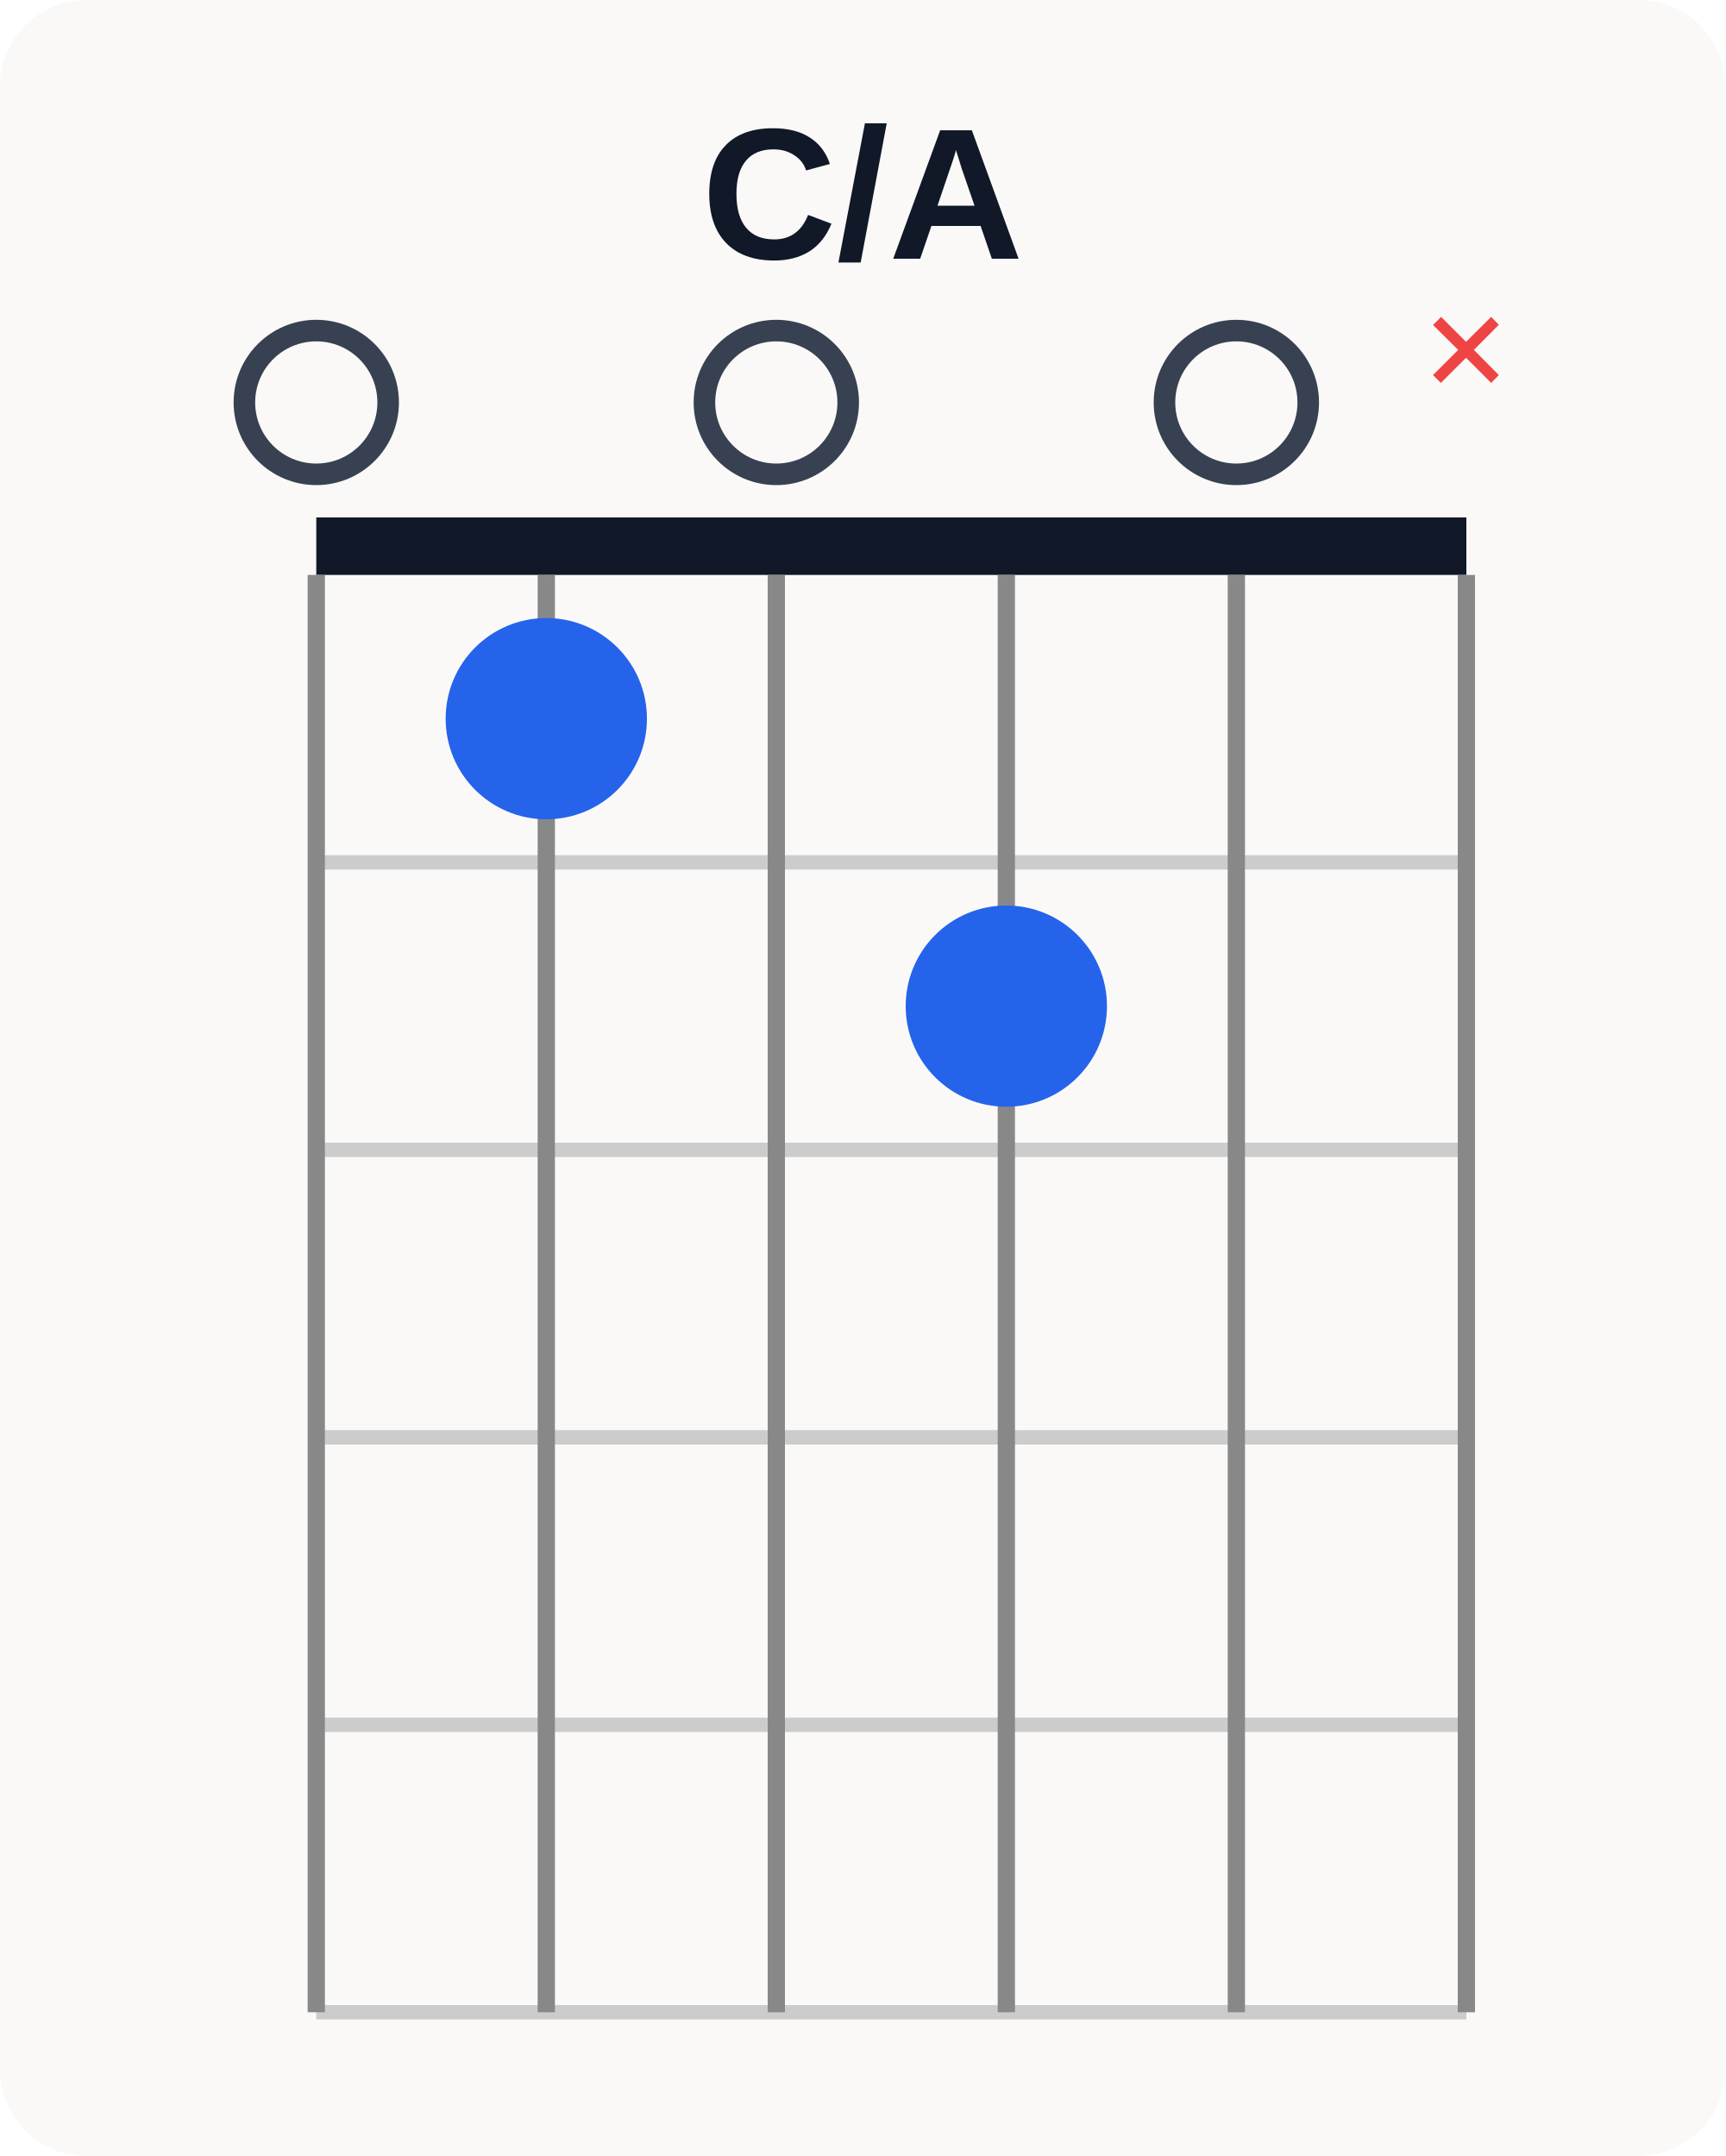
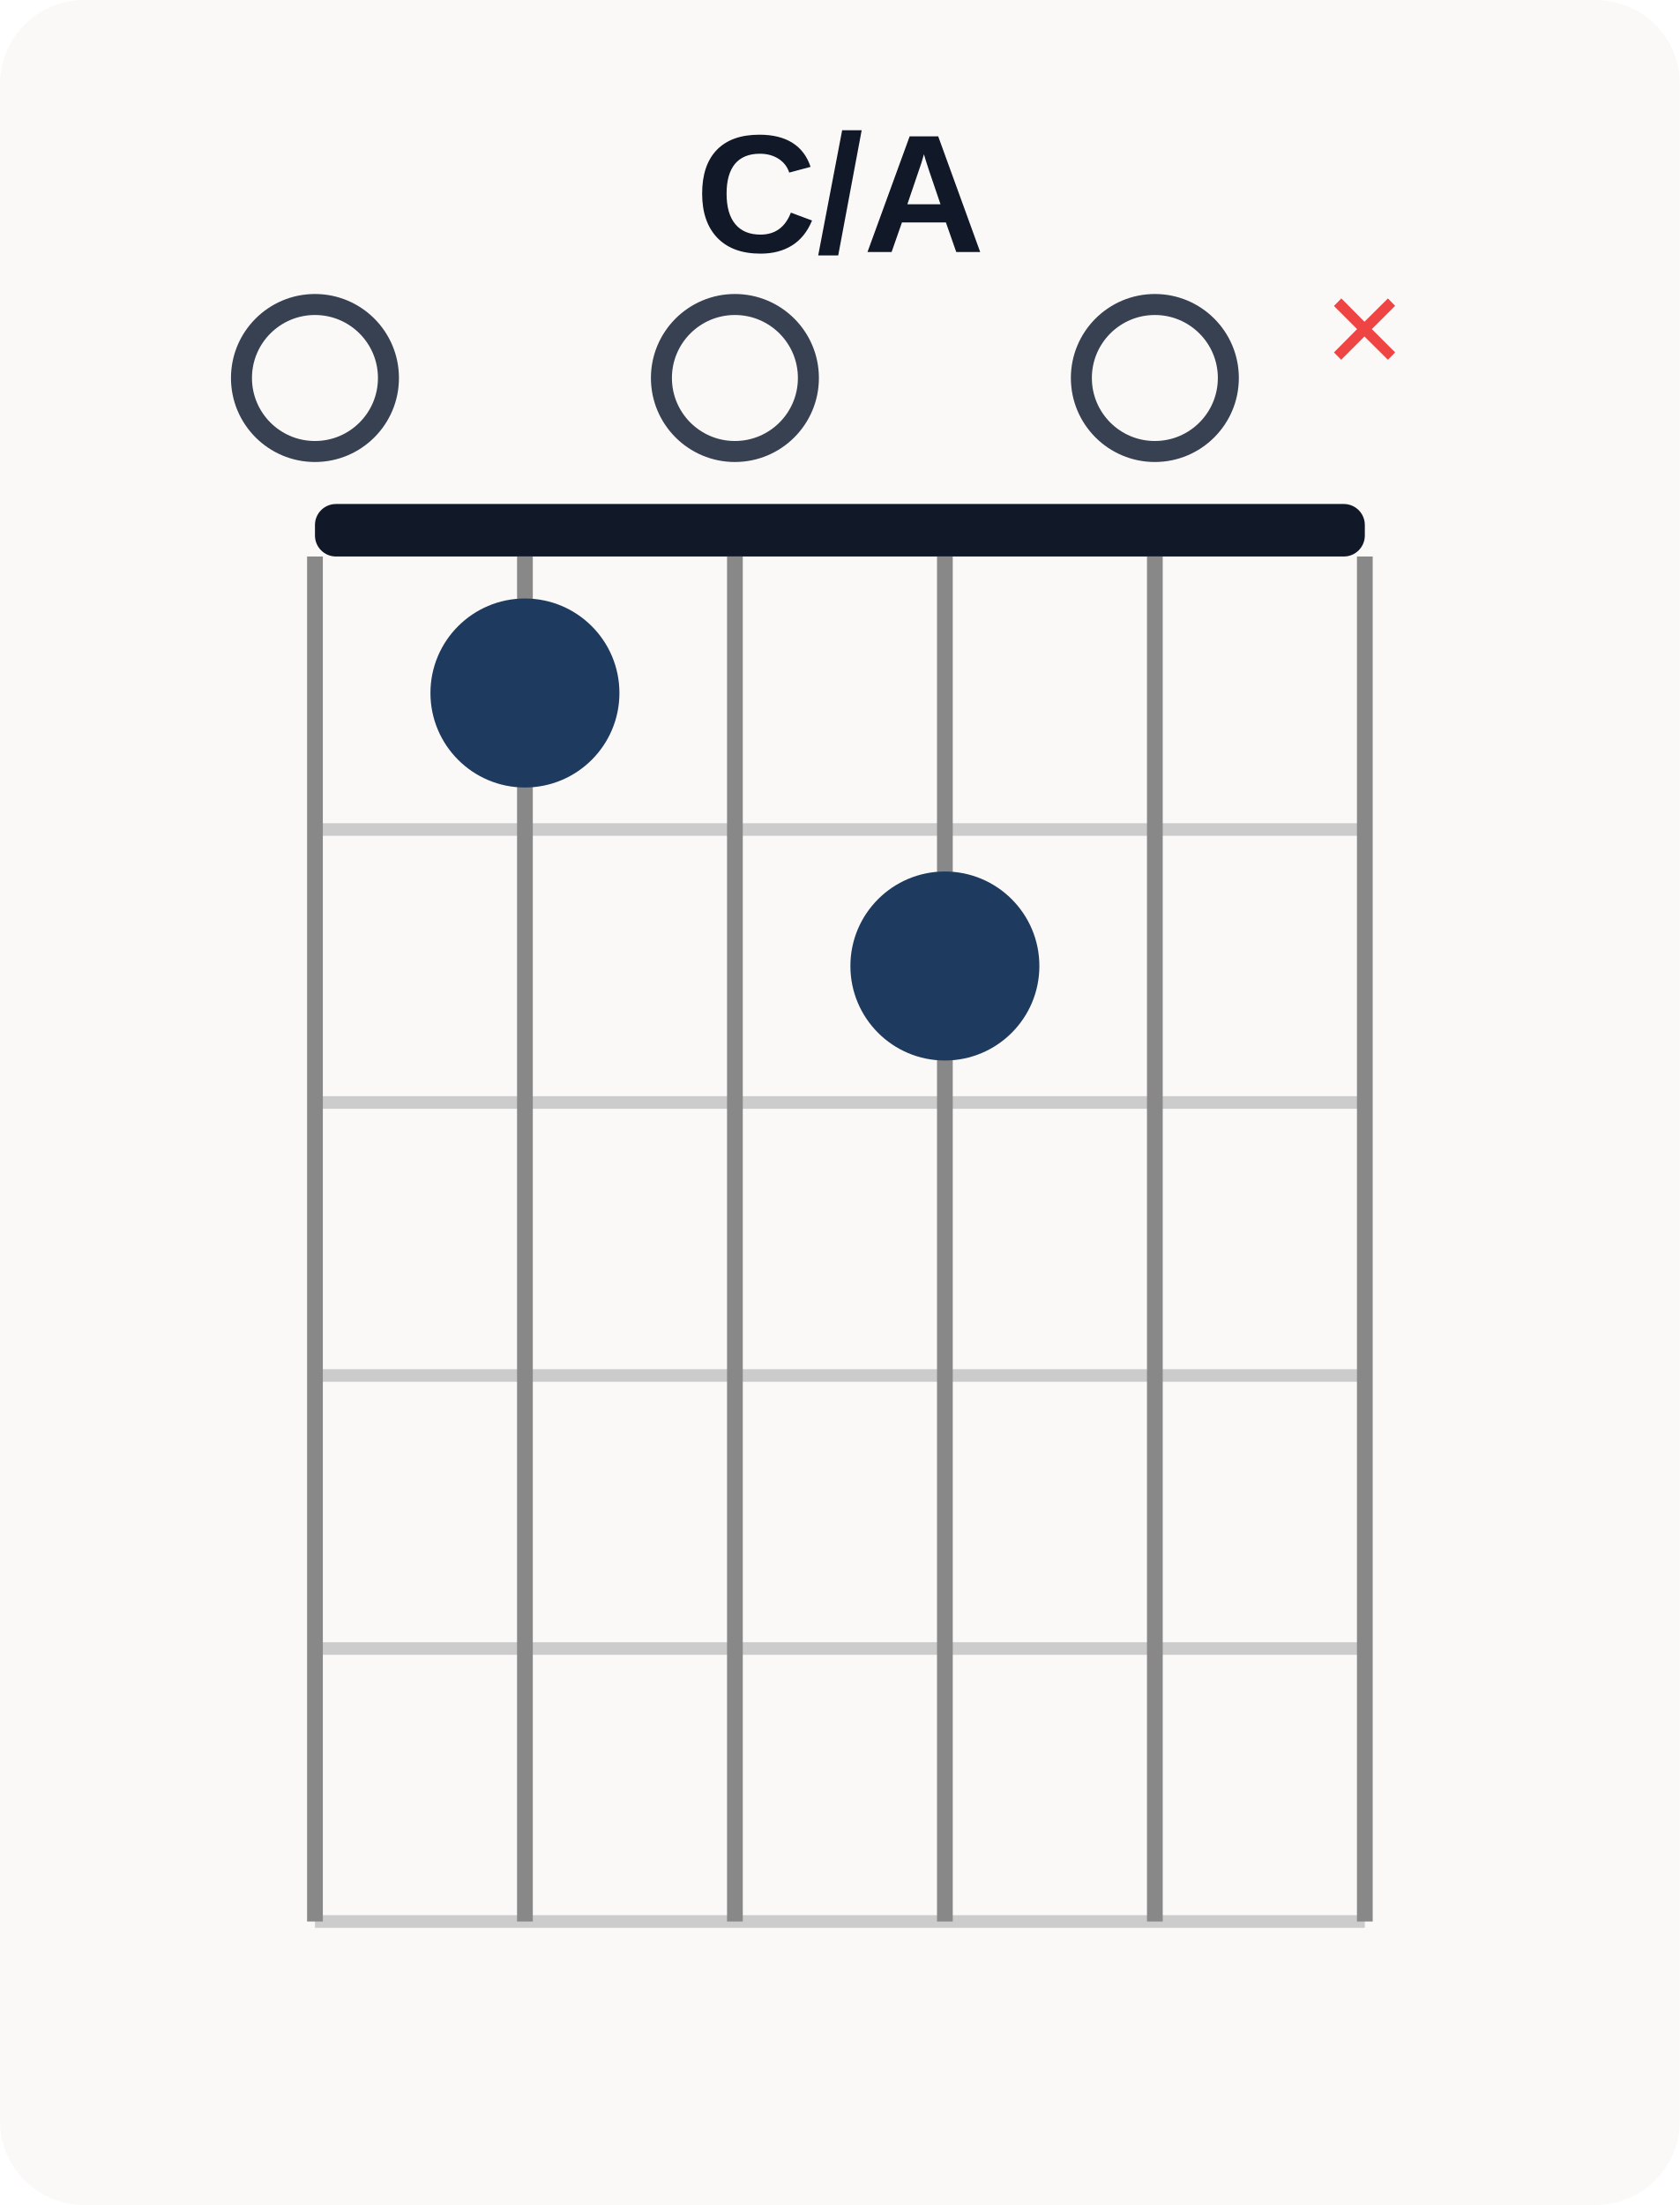
- <svg xmlns="http://www.w3.org/2000/svg" width="120" height="150" viewBox="0 0 120 150">
-   <rect width="120" height="150" fill="#faf9f7" rx="6" />
-   <text x="60" y="18" text-anchor="middle" font-family="Arial,sans-serif" font-size="13" font-weight="700" fill="#111827">C/A</text>
-   <rect x="22" y="36" width="80" height="4" fill="#111827" />
-   <line x1="22" y1="60" x2="102" y2="60" stroke="#ccc" stroke-width="1" />
-   <line x1="22" y1="80" x2="102" y2="80" stroke="#ccc" stroke-width="1" />
-   <line x1="22" y1="100" x2="102" y2="100" stroke="#ccc" stroke-width="1" />
-   <line x1="22" y1="120" x2="102" y2="120" stroke="#ccc" stroke-width="1" />
-   <line x1="22" y1="140" x2="102" y2="140" stroke="#ccc" stroke-width="1" />
-   <line x1="22" y1="40" x2="22" y2="140" stroke="#888" stroke-width="1.2" />
-   <line x1="38" y1="40" x2="38" y2="140" stroke="#888" stroke-width="1.2" />
-   <line x1="54" y1="40" x2="54" y2="140" stroke="#888" stroke-width="1.2" />
-   <line x1="70" y1="40" x2="70" y2="140" stroke="#888" stroke-width="1.2" />
-   <line x1="86" y1="40" x2="86" y2="140" stroke="#888" stroke-width="1.2" />
-   <line x1="102" y1="40" x2="102" y2="140" stroke="#888" stroke-width="1.2" />
-   <text x="102" y="28" text-anchor="middle" font-size="11" fill="#ef4444" font-weight="700">×</text>
-   <circle cx="86" cy="28" r="5" fill="none" stroke="#374151" stroke-width="1.5" />
-   <circle cx="70" cy="70" r="7" fill="#2563eb" />
-   <circle cx="54" cy="28" r="5" fill="none" stroke="#374151" stroke-width="1.5" />
-   <circle cx="38" cy="50" r="7" fill="#2563eb" />
-   <circle cx="22" cy="28" r="5" fill="none" stroke="#374151" stroke-width="1.5" />
+ <svg xmlns="http://www.w3.org/2000/svg" width="160" height="210" viewBox="0 0 160 210">
+   <rect width="160" height="210" fill="#faf9f7" rx="8" />
+   <text x="80" y="24" text-anchor="middle" font-family="Arial,sans-serif" font-size="16" font-weight="700" fill="#111827">C/A</text>
+   <rect x="30" y="48" width="100" height="5" fill="#111827" rx="2" />
+   <line x1="30" y1="79" x2="130" y2="79" stroke="#ccc" stroke-width="1.2" />
+   <line x1="30" y1="105" x2="130" y2="105" stroke="#ccc" stroke-width="1.2" />
+   <line x1="30" y1="131" x2="130" y2="131" stroke="#ccc" stroke-width="1.2" />
+   <line x1="30" y1="157" x2="130" y2="157" stroke="#ccc" stroke-width="1.2" />
+   <line x1="30" y1="183" x2="130" y2="183" stroke="#ccc" stroke-width="1.2" />
+   <line x1="30" y1="53" x2="30" y2="183" stroke="#888" stroke-width="1.5" />
+   <line x1="50" y1="53" x2="50" y2="183" stroke="#888" stroke-width="1.5" />
+   <line x1="70" y1="53" x2="70" y2="183" stroke="#888" stroke-width="1.5" />
+   <line x1="90" y1="53" x2="90" y2="183" stroke="#888" stroke-width="1.5" />
+   <line x1="110" y1="53" x2="110" y2="183" stroke="#888" stroke-width="1.5" />
+   <line x1="130" y1="53" x2="130" y2="183" stroke="#888" stroke-width="1.5" />
+   <text x="130" y="36" text-anchor="middle" font-size="14" fill="#ef4444" font-weight="700">×</text>
+   <circle cx="110" cy="36" r="7" fill="none" stroke="#374151" stroke-width="2" />
+   <circle cx="90" cy="92" r="9" fill="#1e3a5f" />
+   <circle cx="70" cy="36" r="7" fill="none" stroke="#374151" stroke-width="2" />
+   <circle cx="50" cy="66" r="9" fill="#1e3a5f" />
+   <circle cx="30" cy="36" r="7" fill="none" stroke="#374151" stroke-width="2" />
</svg>
